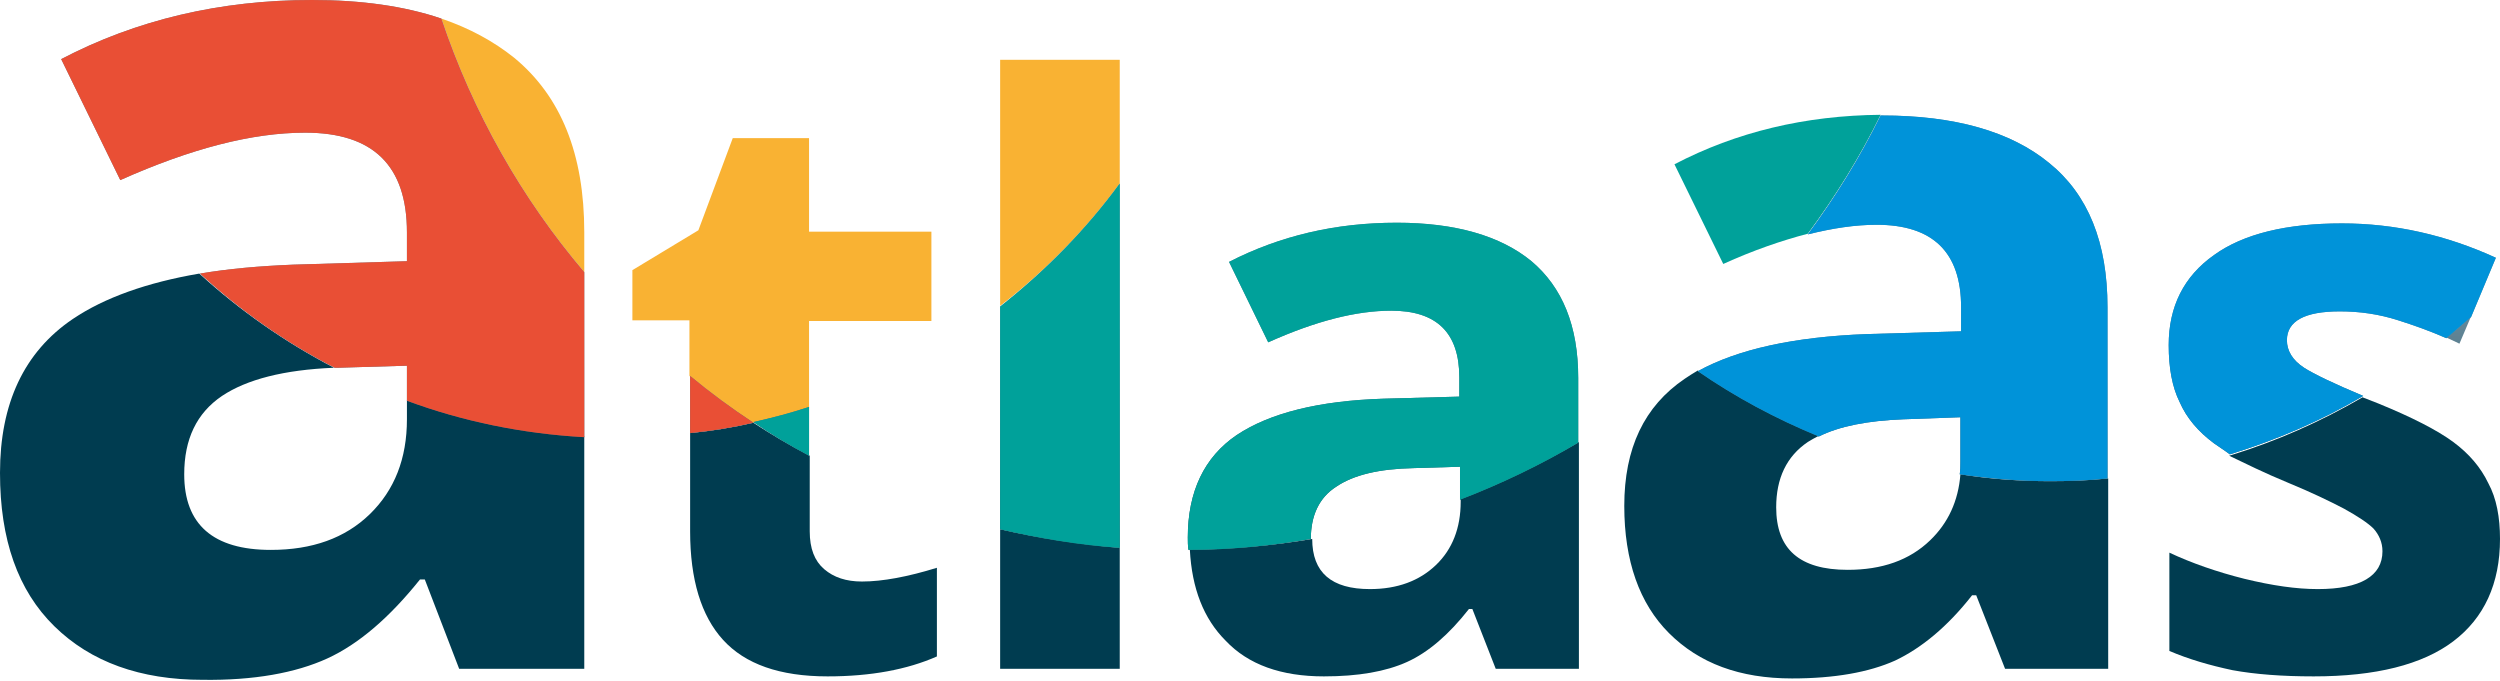
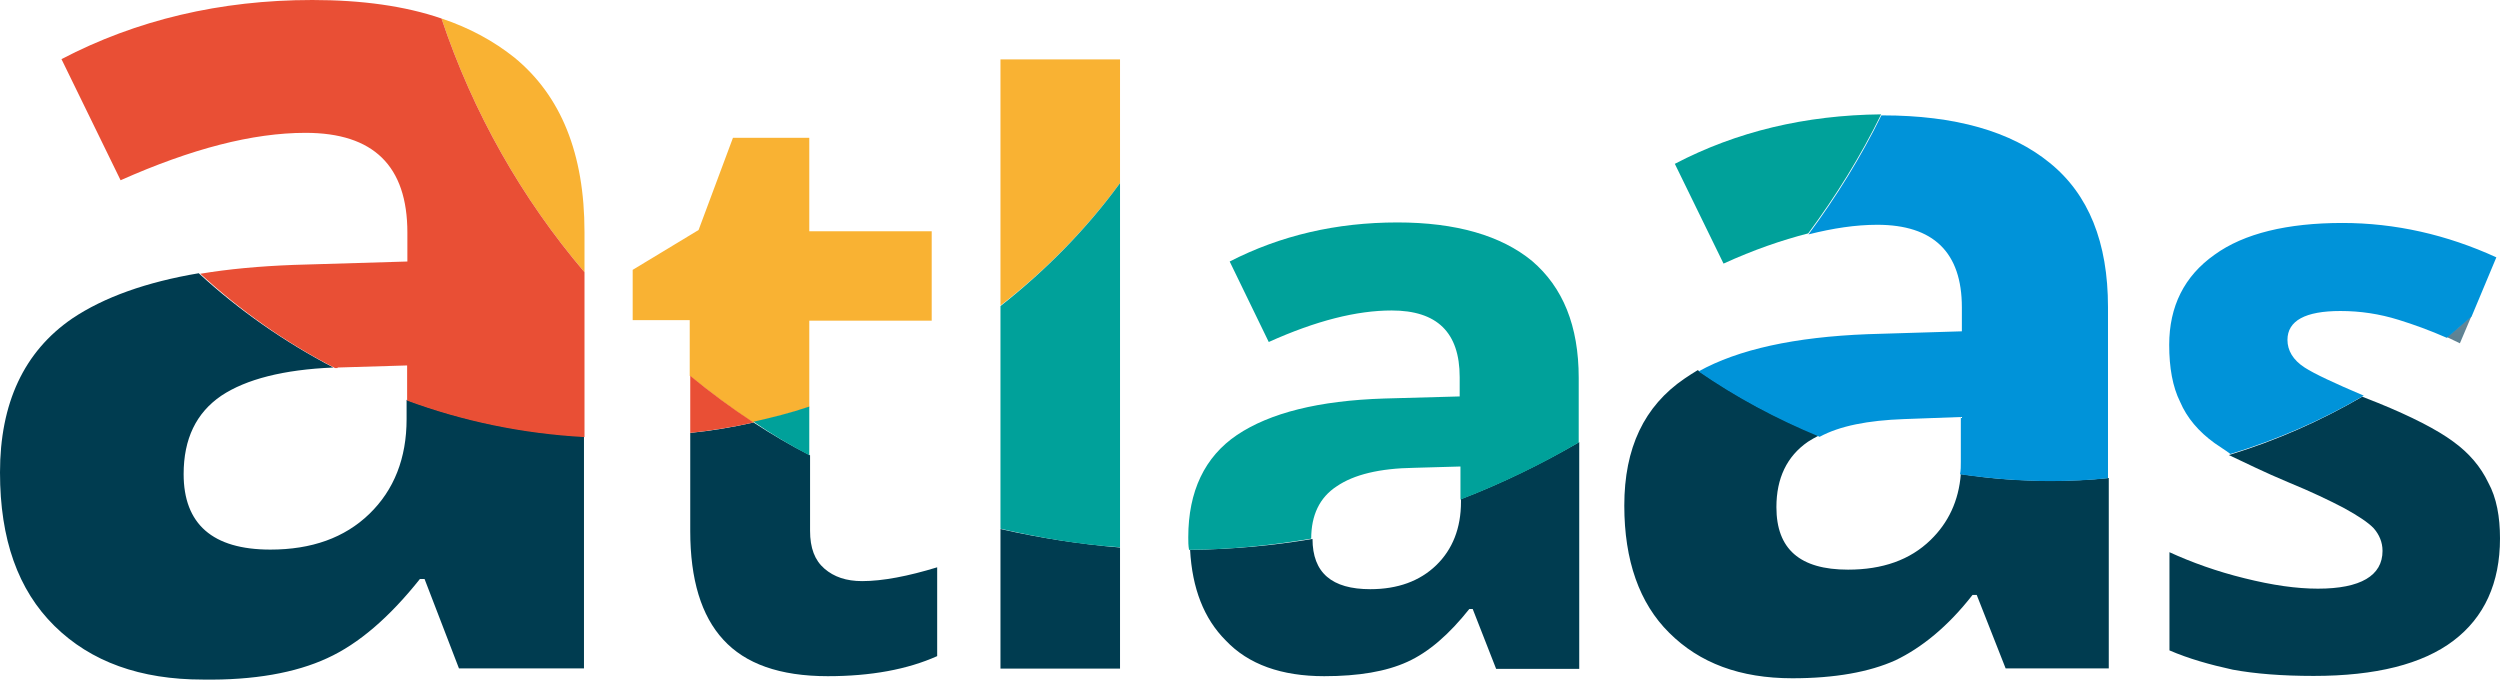
- <svg xmlns="http://www.w3.org/2000/svg" viewBox="0 0 363.7 99" enable-background="new 0 0 363.7 99">
-   <linearGradient id="a" gradientUnits="userSpaceOnUse" x1="-245.401" y1="-141.794" x2="-243.891" y2="-141.794" gradientTransform="matrix(0 34.798 34.798 0 5291.92 8582.604)">
+ <svg xmlns="http://www.w3.org/2000/svg" viewBox="0 149.5 959.8 260.9" enable-background="new 0 149.5 959.8 260.9">
+   <linearGradient id="a" gradientUnits="userSpaceOnUse" x1="-245.401" y1="-141.797" x2="-243.891" y2="-141.797" gradientTransform="matrix(0 91.851 91.851 0 13968.249 22803.451)">
    <stop offset="0" stop-color="#6A8D9E" />
    <stop offset="1" stop-color="#002E3F" />
  </linearGradient>
-   <path fill="url(#a)" d="M357.8 50l1.7-4c-1.2 1.1-2.4 2.1-3.6 3.1l1.9.9z" />
-   <path fill="#003C50" d="M162.9 79.7c-5.9-.5-11.7-1.4-17.4-2.7v20.3h17.4v-17.6zM332.8 70.2c3.4 1.4 6.1 2.7 8.2 3.8 2 1.1 3.5 2.1 4.3 2.9.8.9 1.3 2 1.3 3.3 0 3.6-3.2 5.5-9.4 5.5-3.1 0-6.6-.5-10.7-1.5-4-1-7.7-2.3-10.9-3.8v14.3c2.8 1.2 5.9 2.1 9.2 2.8 3.3.6 7.2.9 11.8.9 9 0 15.8-1.7 20.3-5.1 4.5-3.4 6.8-8.4 6.8-14.9 0-3.1-.5-5.9-1.7-8.1-1.1-2.3-2.8-4.3-5.1-6-2.3-1.7-6-3.6-10.9-5.6l-2.3-.9c-6 3.5-12.5 6.4-19.4 8.5 2.3 1.1 5.1 2.5 8.5 3.9z" />
-   <path fill="#F9B233" d="M117.7 59.3v-12.6h17.8v-13h-17.8v-13.6h-11.1l-5 13.4-9.6 5.8v7.3h8.3v8.1c3 2.4 6 4.7 9.2 6.8 2.9-.6 5.6-1.4 8.2-2.2z" />
-   <path fill="#003C50" d="M109.6 61.5c-3 .7-6.1 1.2-9.2 1.5v14.3c0 7 1.6 12.3 4.8 15.8 3.2 3.5 8.2 5.3 15.2 5.3 6.3 0 11.6-1 15.9-2.9v-12.9c-4.2 1.3-7.9 2-10.9 2-2.3 0-4.1-.6-5.5-1.8-1.4-1.2-2.1-3-2.1-5.5v-11c-2.9-1.5-5.6-3.1-8.2-4.8z" />
-   <path fill="#F9B233" d="M162.9 26.7v-18h-17.4v35.8c6.6-5.1 12.5-11.1 17.4-17.8zM85 33.8c0-11.4-3.4-19.8-10.2-25.4-3-2.4-6.5-4.3-10.6-5.7 4.6 13.7 11.7 26.2 20.8 36.9v-5.8z" />
-   <path fill="#003C50" d="M47.6 95.8c4.6-2.1 9.1-6 13.5-11.5h.7l5 13h18.2v-33.8c-9-.5-17.7-2.3-25.8-5.3v2.8c0 5.7-1.8 10.3-5.4 13.8-3.6 3.5-8.4 5.2-14.4 5.2-8.4 0-12.6-3.7-12.6-11 0-5.1 1.8-8.9 5.5-11.4 3.6-2.4 9-3.8 16.3-4.1-7.1-3.7-13.7-8.3-19.6-13.7-7.6 1.3-13.8 3.5-18.4 6.6-7.1 4.8-10.6 12.3-10.6 22.4 0 9.7 2.6 17.1 7.9 22.3 5.3 5.2 12.5 7.8 21.6 7.8 7.4.1 13.5-1 18.1-3.1zM260.7 98.7c6.2 0 11.2-.9 15-2.6 3.8-1.8 7.6-4.9 11.2-9.5h.6l4.2 10.7h15v-27.7c-2.8.3-5.5.4-8.4.4-4.4 0-8.8-.3-13.1-1-.3 3.9-1.8 7.1-4.4 9.6-3 2.9-7 4.3-12 4.3-7 0-10.4-3-10.4-9.1 0-4.2 1.5-7.4 4.6-9.5.5-.3 1-.6 1.6-.9-6.2-2.5-12.1-5.7-17.6-9.5-.7.4-1.3.8-1.9 1.2-5.9 4-8.8 10.1-8.8 18.5 0 8 2.2 14.2 6.5 18.5 4.4 4.4 10.3 6.6 17.9 6.6z" />
-   <path fill="#00A19A" d="M243.6 23.9l7.1 14.5c4.4-2 8.5-3.4 12.3-4.4 4-5.4 7.6-11.2 10.6-17.3-11 .1-21 2.5-30 7.2z" />
-   <path fill="#003C50" d="M192.6 98.4c5 0 9-.7 12.1-2.1 3.1-1.4 6.1-4 9-7.7h.5l3.4 8.7h12.1v-33c-5.5 3.2-11.2 6-17.2 8.3v.4c0 3.8-1.2 6.9-3.6 9.2-2.4 2.3-5.6 3.5-9.6 3.5-5.6 0-8.4-2.4-8.4-7.3-5.8 1-11.7 1.5-17.8 1.6.3 5.6 2 10 5.2 13.2 3.3 3.5 8.1 5.2 14.3 5.2z" />
-   <linearGradient id="b" gradientUnits="userSpaceOnUse" x1="-245.401" y1="-149.056" x2="-243.897" y2="-149.056" gradientTransform="matrix(0 34.798 34.798 0 5291.92 8582.604)">
-     <stop offset="0" stop-color="#6A8D9E" />
-     <stop offset="1" stop-color="#002E3F" />
-   </linearGradient>
-   <path fill="url(#b)" d="M109.6 61.5c-3.2-2.1-6.3-4.4-9.2-6.8v8.3c3.1-.3 6.2-.8 9.2-1.5z" />
-   <path fill="#E94F35" d="M109.6 61.5c-3.2-2.1-6.3-4.4-9.2-6.8v8.3c3.1-.3 6.2-.8 9.2-1.5z" />
-   <linearGradient id="c" gradientUnits="userSpaceOnUse" x1="-245.401" y1="-150.725" x2="-243.896" y2="-150.725" gradientTransform="matrix(0 34.798 34.798 0 5291.92 8582.604)">
-     <stop offset="0" stop-color="#6A8D9E" />
-     <stop offset="1" stop-color="#002E3F" />
-   </linearGradient>
-   <path fill="url(#c)" d="M49.1 53.5l10.1-.3v5.1c8.1 3 16.8 4.8 25.8 5.3v-24c-9.1-10.7-16.2-23.2-20.8-36.9-5.3-1.8-11.6-2.7-18.8-2.7-13.4 0-25.6 2.9-36.5 8.6l8.6 17.6c10.3-4.6 19.2-6.9 26.9-6.9 9.9 0 14.8 4.8 14.8 14.5v4.2l-16.5.5c-5 .2-9.5.6-13.6 1.3 5.9 5.4 12.4 10 19.6 13.7h.4z" />
-   <path fill="#E94F35" d="M49.1 53.5l10.1-.3v5.1c8.1 3 16.8 4.8 25.8 5.3v-24c-9.1-10.7-16.2-23.2-20.8-36.9-5.3-1.8-11.6-2.7-18.8-2.7-13.4 0-25.6 2.9-36.5 8.6l8.6 17.6c10.3-4.6 19.2-6.9 26.9-6.9 9.9 0 14.8 4.8 14.8 14.5v4.2l-16.5.5c-5 .2-9.5.6-13.6 1.3 5.9 5.4 12.4 10 19.6 13.7h.4z" />
-   <linearGradient id="d" gradientUnits="userSpaceOnUse" x1="-245.402" y1="-148.807" x2="-243.895" y2="-148.807" gradientTransform="matrix(0 34.798 34.798 0 5291.92 8582.604)">
-     <stop offset="0" stop-color="#6A8D9E" />
-     <stop offset="1" stop-color="#002E3F" />
-   </linearGradient>
-   <path fill="url(#d)" d="M117.7 66.3v-7.1c-2.7.9-5.4 1.6-8.1 2.2 2.6 1.8 5.3 3.4 8.1 4.9z" />
-   <path fill="#00A19A" d="M117.7 66.3v-7.1c-2.7.9-5.4 1.6-8.1 2.2 2.6 1.8 5.3 3.4 8.1 4.9z" />
-   <linearGradient id="e" gradientUnits="userSpaceOnUse" x1="-245.401" y1="-147.641" x2="-243.896" y2="-147.641" gradientTransform="matrix(0 34.798 34.798 0 5291.92 8582.604)">
-     <stop offset="0" stop-color="#6A8D9E" />
-     <stop offset="1" stop-color="#002E3F" />
-   </linearGradient>
-   <path fill="url(#e)" d="M162.9 26.7c-4.9 6.7-10.8 12.7-17.4 17.9v32.4c5.6 1.3 11.4 2.3 17.4 2.7v-53z" />
-   <path fill="#00A19A" d="M162.9 26.7c-4.9 6.7-10.8 12.7-17.4 17.9v32.4c5.6 1.3 11.4 2.3 17.4 2.7v-53z" />
-   <linearGradient id="f" gradientUnits="userSpaceOnUse" x1="-245.401" y1="-146.29" x2="-243.896" y2="-146.29" gradientTransform="matrix(0 34.798 34.798 0 5291.92 8582.604)">
-     <stop offset="0" stop-color="#6A8D9E" />
-     <stop offset="1" stop-color="#002E3F" />
-   </linearGradient>
-   <path fill="url(#f)" d="M190.7 78.4c0-3.4 1.2-6 3.7-7.6 2.5-1.7 6.2-2.6 11.3-2.7l6.7-.2v4.8c6-2.3 11.8-5.1 17.2-8.3v-9.4c0-7.6-2.3-13.2-6.8-17-4.5-3.7-11.1-5.6-19.6-5.6-8.9 0-17 1.9-24.4 5.7l5.7 11.7c6.9-3.1 12.8-4.6 17.9-4.6 6.6 0 9.9 3.2 9.9 9.7v2.8l-11 .3c-9.5.3-16.6 2.1-21.4 5.3-4.7 3.2-7.1 8.2-7.1 14.9 0 .6 0 1.2.1 1.8 6.1 0 12-.6 17.8-1.6z" />
-   <path fill="#00A19A" d="M190.7 78.4c0-3.4 1.2-6 3.7-7.6 2.5-1.7 6.2-2.6 11.3-2.7l6.7-.2v4.8c6-2.3 11.8-5.1 17.2-8.3v-9.4c0-7.6-2.3-13.2-6.8-17-4.5-3.7-11.1-5.6-19.6-5.6-8.9 0-17 1.9-24.4 5.7l5.7 11.7c6.9-3.1 12.8-4.6 17.9-4.6 6.6 0 9.9 3.2 9.9 9.7v2.8l-11 .3c-9.5.3-16.6 2.1-21.4 5.3-4.7 3.2-7.1 8.2-7.1 14.9 0 .6 0 1.2.1 1.8 6.1 0 12-.6 17.8-1.6z" />
-   <linearGradient id="g" gradientUnits="userSpaceOnUse" x1="-245.401" y1="-144.119" x2="-243.896" y2="-144.119" gradientTransform="matrix(0 34.798 34.798 0 5291.92 8582.604)">
-     <stop offset="0" stop-color="#6A8D9E" />
-     <stop offset="1" stop-color="#002E3F" />
-   </linearGradient>
-   <path fill="url(#g)" d="M276.9 61l8.3-.3v6.5c0 .6 0 1.2-.1 1.8 4.3.6 8.6 1 13.1 1 2.8 0 5.6-.1 8.4-.4v-24.9c0-9.4-2.8-16.4-8.5-21-5.6-4.6-13.8-6.9-24.3-6.9h-.2c-3 6.1-6.6 11.9-10.6 17.3 3.6-.9 6.9-1.4 10-1.4 8.2 0 12.3 4 12.3 12v3.5l-13.7.4c-10.6.4-18.8 2.2-24.6 5.4 5.5 3.8 11.3 6.9 17.6 9.5 3-1.5 7.1-2.3 12.3-2.5z" />
-   <path fill="#0093D9" d="M276.9 61l8.3-.3v6.5c0 .6 0 1.2-.1 1.8 4.3.6 8.6 1 13.1 1 2.8 0 5.6-.1 8.4-.4v-24.9c0-9.4-2.8-16.4-8.5-21-5.6-4.6-13.8-6.9-24.3-6.9h-.2c-3 6.1-6.6 11.9-10.6 17.3 3.6-.9 6.9-1.4 10-1.4 8.2 0 12.3 4 12.3 12v3.5l-13.7.4c-10.6.4-18.8 2.2-24.6 5.4 5.5 3.8 11.3 6.9 17.6 9.5 3-1.5 7.1-2.3 12.3-2.5z" />
-   <linearGradient id="h" gradientUnits="userSpaceOnUse" x1="-245.401" y1="-142.324" x2="-243.896" y2="-142.324" gradientTransform="matrix(0 34.798 34.798 0 5291.92 8582.604)">
-     <stop offset="0" stop-color="#6A8D9E" />
-     <stop offset="1" stop-color="#002E3F" />
-   </linearGradient>
-   <path fill="url(#h)" d="M322.1 37.1c-4.4 3.1-6.6 7.5-6.6 13.1 0 3.3.5 6.1 1.6 8.3 1 2.3 2.7 4.3 5 6 .7.5 1.5 1 2.3 1.6 6.8-2.1 13.3-4.9 19.4-8.5-4.3-1.8-7.2-3.2-8.6-4.1-1.7-1.1-2.5-2.5-2.5-4 0-2.8 2.6-4.2 7.7-4.2 2.9 0 5.7.4 8.5 1.3 2.2.7 4.5 1.5 7 2.6l3.6-3.1 3.6-8.6c-7.2-3.3-14.7-5-22.4-5-8 0-14.3 1.5-18.6 4.6z" />
-   <path fill="#0093D9" d="M322.1 37.1c-4.4 3.1-6.6 7.5-6.6 13.1 0 3.3.5 6.1 1.6 8.3 1 2.3 2.7 4.3 5 6 .7.5 1.5 1 2.3 1.6 6.8-2.1 13.3-4.9 19.4-8.5-4.3-1.8-7.2-3.2-8.6-4.1-1.7-1.1-2.5-2.5-2.5-4 0-2.8 2.6-4.2 7.7-4.2 2.9 0 5.7.4 8.5 1.3 2.2.7 4.5 1.5 7 2.6l3.6-3.1 3.6-8.6c-7.2-3.3-14.7-5-22.4-5-8 0-14.3 1.5-18.6 4.6z" />
+   <path fill="url(#a)" d="M944.4 281.3l4.5-10.6c-3.2 2.9-6.3 5.5-9.5 8.2l5 2.4z" />
+   <path fill="#003C50" d="M430 359.7c-15.6-1.3-30.9-3.7-45.9-7.1v53.6h45.9v-46.5zm448.4-25.1c9 3.7 16.1 7.1 21.6 10 5.3 2.9 9.2 5.5 11.3 7.7 2.1 2.4 3.4 5.3 3.4 8.7 0 9.5-8.4 14.5-24.8 14.5-8.2 0-17.4-1.3-28.2-4-10.6-2.6-20.3-6.1-28.8-10v37.7c7.4 3.2 15.6 5.5 24.3 7.4 8.7 1.6 19 2.4 31.1 2.4 23.8 0 41.7-4.5 53.6-13.5s17.9-22.2 17.9-39.3c0-8.2-1.3-15.6-4.5-21.4-2.9-6.1-7.4-11.4-13.5-15.8-6.1-4.5-15.8-9.5-28.8-14.8l-6.1-2.4c-15.8 9.2-33 16.9-51.2 22.4 6.4 3 13.8 6.7 22.7 10.4z" />
+   <path fill="#F9B233" d="M310.7 305.9v-33.3h47v-34.3h-47v-35.9h-29.3l-13.2 35.4-25.3 15.3v19.3h21.9v21.4c7.9 6.3 15.8 12.4 24.3 17.9 7.6-1.6 14.7-3.7 21.6-5.8z" />
+   <path fill="#003C50" d="M289.3 311.7c-7.9 1.8-16.1 3.2-24.3 4v37.7c0 18.5 4.2 32.5 12.7 41.7 8.4 9.2 21.6 14 40.1 14 16.6 0 30.6-2.6 42-7.7v-34.1c-11.1 3.4-20.9 5.3-28.8 5.3-6.1 0-10.8-1.6-14.5-4.8-3.7-3.2-5.5-7.9-5.5-14.5v-29c-7.7-3.9-14.8-8.1-21.7-12.6z" />
+   <path fill="#F9B233" d="M430 219.8v-47.5h-45.9v94.5c17.4-13.5 32.9-29.3 45.9-47zm-205.6 18.8c0-30.1-9-52.3-26.9-67-7.9-6.3-17.2-11.4-28-15 12.1 36.2 30.9 69.2 54.9 97.4v-15.4z" />
+   <path fill="#003C50" d="M125.6 402.2c12.1-5.5 24-15.8 35.6-30.4h1.8l13.2 34.3h48v-89.1c-23.8-1.3-46.7-6.1-68.1-14v7.4c0 15-4.8 27.2-14.3 36.4s-22.2 13.7-38 13.7c-22.2 0-33.3-9.8-33.3-29 0-13.5 4.8-23.5 14.5-30.1 9.5-6.3 23.8-10 43-10.8-18.7-9.8-36.2-21.9-51.7-36.2-20.1 3.4-36.4 9.2-48.6 17.4-18.5 12.7-27.7 32.5-27.7 59.1 0 25.6 6.9 45.1 20.9 58.9s33 20.6 57 20.6c19.5.3 35.6-2.6 47.7-8.2zm562.5 7.7c16.4 0 29.6-2.4 39.6-6.9 10-4.8 20.1-12.9 29.6-25.1h1.6l11.1 28.2h39.6v-73.1c-7.4.8-14.5 1.1-22.2 1.1-11.6 0-23.2-.8-34.6-2.6-.8 10.3-4.8 18.7-11.6 25.3-7.9 7.7-18.5 11.4-31.7 11.4-18.5 0-27.5-7.9-27.5-24 0-11.1 4-19.5 12.1-25.1 1.3-.8 2.6-1.6 4.2-2.4-16.4-6.6-31.9-15-46.5-25.1-1.8 1.1-3.4 2.1-5 3.2-15.6 10.6-23.2 26.7-23.2 48.8 0 21.1 5.8 37.5 17.2 48.8 11.7 11.7 27.3 17.5 47.3 17.5z" />
+   <path fill="#00A19A" d="M643 212.4l18.7 38.3c11.6-5.3 22.4-9 32.5-11.6 10.6-14.3 20.1-29.6 28-45.7-29.1.3-55.5 6.6-79.2 19z" />
+   <path fill="#003C50" d="M508.4 409.1c13.2 0 23.8-1.8 31.9-5.5 8.2-3.7 16.1-10.6 23.8-20.3h1.3l9 23h31.9v-87.1c-14.5 8.4-29.6 15.8-45.4 21.9v1.1c0 10-3.2 18.2-9.5 24.3-6.3 6.1-14.8 9.2-25.3 9.2-14.8 0-22.2-6.3-22.2-19.3-15.3 2.6-30.9 4-47 4.2.8 14.8 5.3 26.4 13.7 34.8 8.7 9.2 21.4 13.7 37.8 13.7z" />
+   <path fill="#E94F35" d="M289.3 311.7c-8.4-5.5-16.6-11.6-24.3-17.9v21.9c8.2-.9 16.4-2.2 24.3-4zM129.6 290.6l26.7-.8v13.5c21.4 7.9 44.3 12.7 68.1 14v-63.3c-24-28.2-42.8-61.2-54.9-97.4-14-4.8-30.6-7.1-49.6-7.1-35.4 0-67.6 7.7-96.3 22.7l22.7 46.5c27.2-12.1 50.7-18.2 71-18.2 26.1 0 39.1 12.7 39.1 38.3v11.1l-43.6 1.3c-13.2.5-25.1 1.6-35.9 3.4 15.6 14.3 32.7 26.4 51.7 36.2h1v-.2z" />
+   <path fill="#00A19A" d="M310.7 324.3v-18.7c-7.1 2.4-14.3 4.2-21.4 5.8 6.9 4.8 14 9 21.4 12.9zM430 219.8c-12.9 17.7-28.5 33.5-45.9 47.2v85.5c14.8 3.4 30.1 6.1 45.9 7.1v-139.8zM503.4 356.3c0-9 3.2-15.8 9.8-20.1 6.6-4.5 16.4-6.9 29.8-7.1l17.7-.5v12.7c15.8-6.1 31.1-13.5 45.4-21.9v-24.8c0-20.1-6.1-34.8-17.9-44.9-11.9-9.8-29.3-14.8-51.7-14.8-23.5 0-44.9 5-64.4 15l15 30.9c18.2-8.2 33.8-12.1 47.2-12.1 17.4 0 26.1 8.4 26.1 25.6v7.4l-29 .8c-25.1.8-43.8 5.5-56.5 14-12.4 8.4-18.7 21.6-18.7 39.3 0 1.6 0 3.2.3 4.8 16-.1 31.6-1.7 46.9-4.3z" />
+   <path fill="#0093D9" d="M730.9 310.4l21.9-.8v17.2c0 1.6 0 3.2-.3 4.8 11.3 1.6 22.7 2.6 34.6 2.6 7.4 0 14.8-.3 22.2-1.1v-65.7c0-24.8-7.4-43.3-22.4-55.4-14.8-12.1-36.4-18.2-64.1-18.2h-.5c-7.9 16.1-17.4 31.4-28 45.7 9.5-2.4 18.2-3.7 26.4-3.7 21.6 0 32.5 10.6 32.5 31.7v9.2l-36.2 1.1c-28 1.1-49.6 5.8-64.9 14.3 14.5 10 29.8 18.2 46.5 25.1 7.7-4.2 18.6-6.3 32.3-6.8zM850.2 247.3c-11.6 8.2-17.4 19.8-17.4 34.6 0 8.7 1.3 16.1 4.2 21.9 2.6 6.1 7.1 11.4 13.2 15.8 1.8 1.3 4 2.6 6.1 4.2 17.9-5.5 35.1-12.9 51.2-22.4-11.3-4.8-19-8.4-22.7-10.8-4.5-2.9-6.6-6.6-6.6-10.6 0-7.4 6.9-11.1 20.3-11.1 7.7 0 15 1.1 22.4 3.4 5.8 1.8 11.9 4 18.5 6.9l9.5-8.2 9.5-22.7c-19-8.7-38.8-13.2-59.1-13.2-21.1 0-37.8 4-49.1 12.2z" />
</svg>
